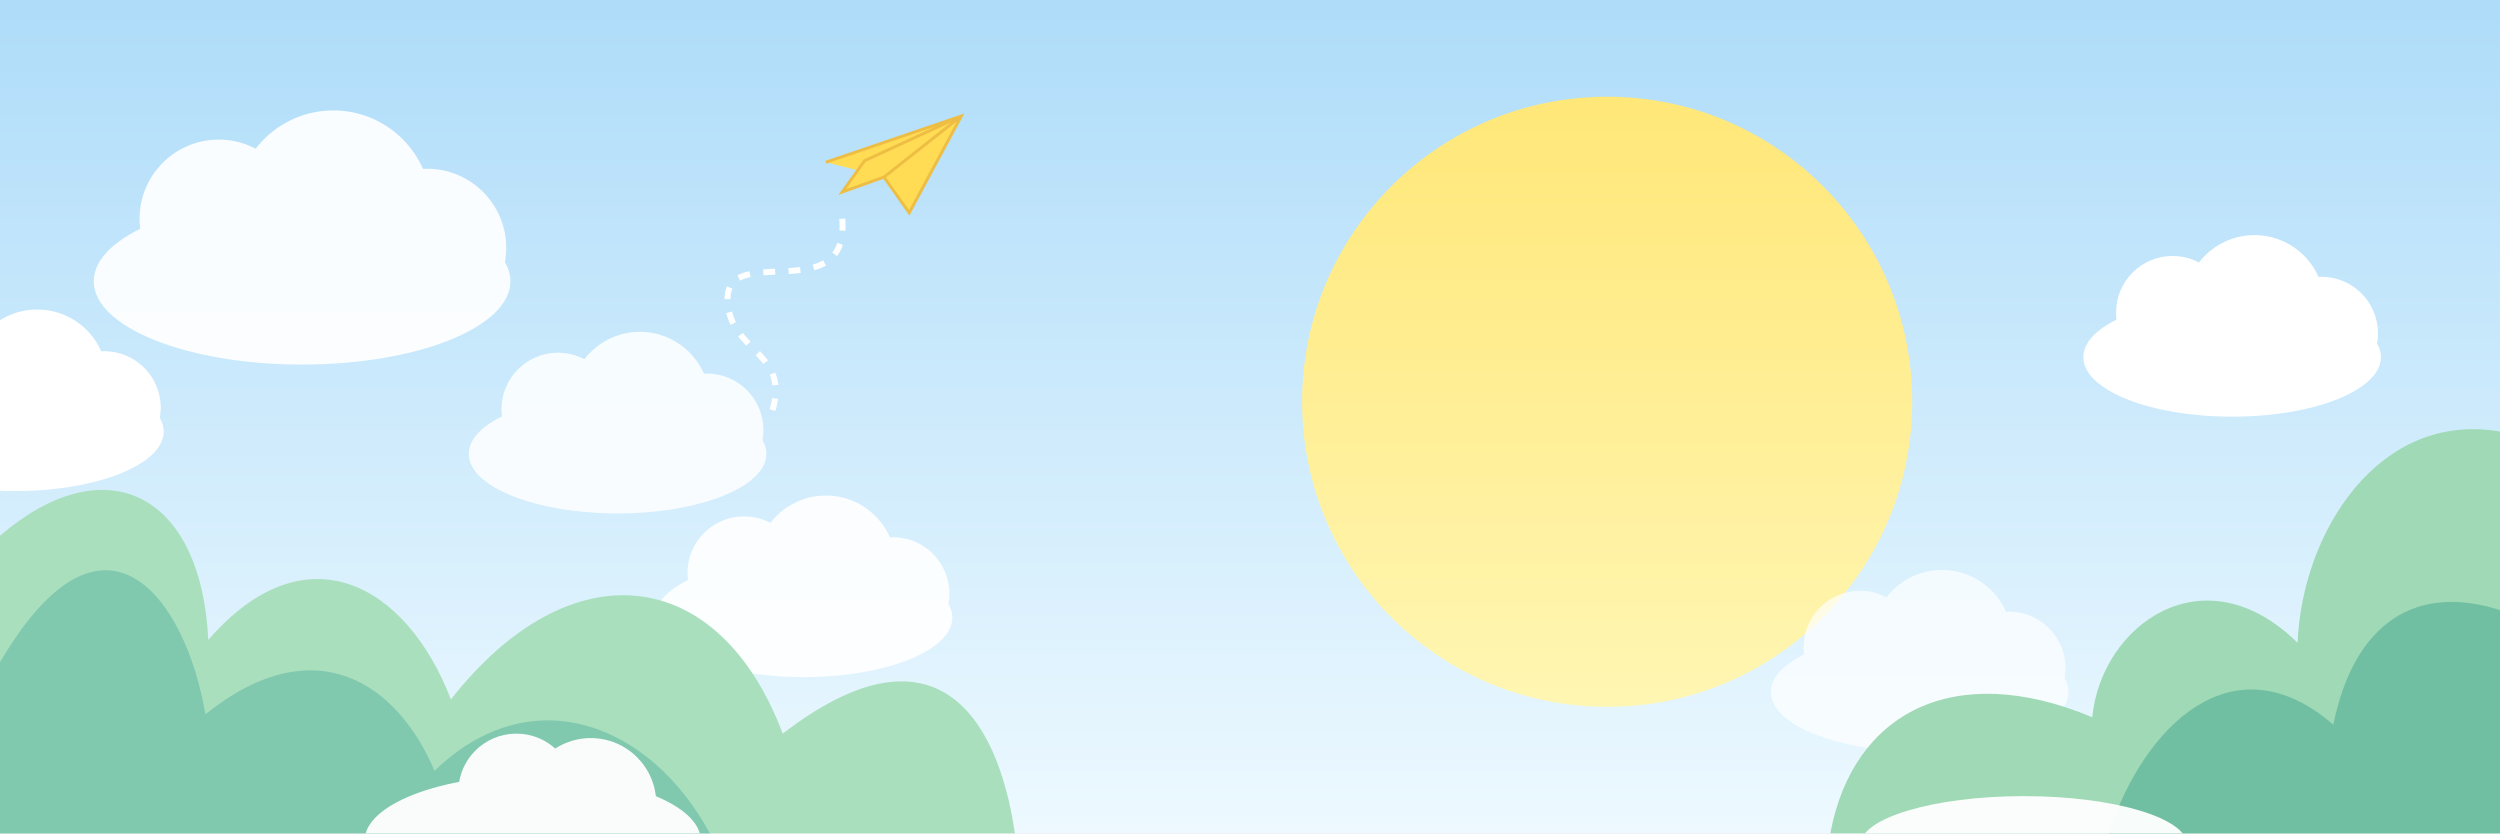
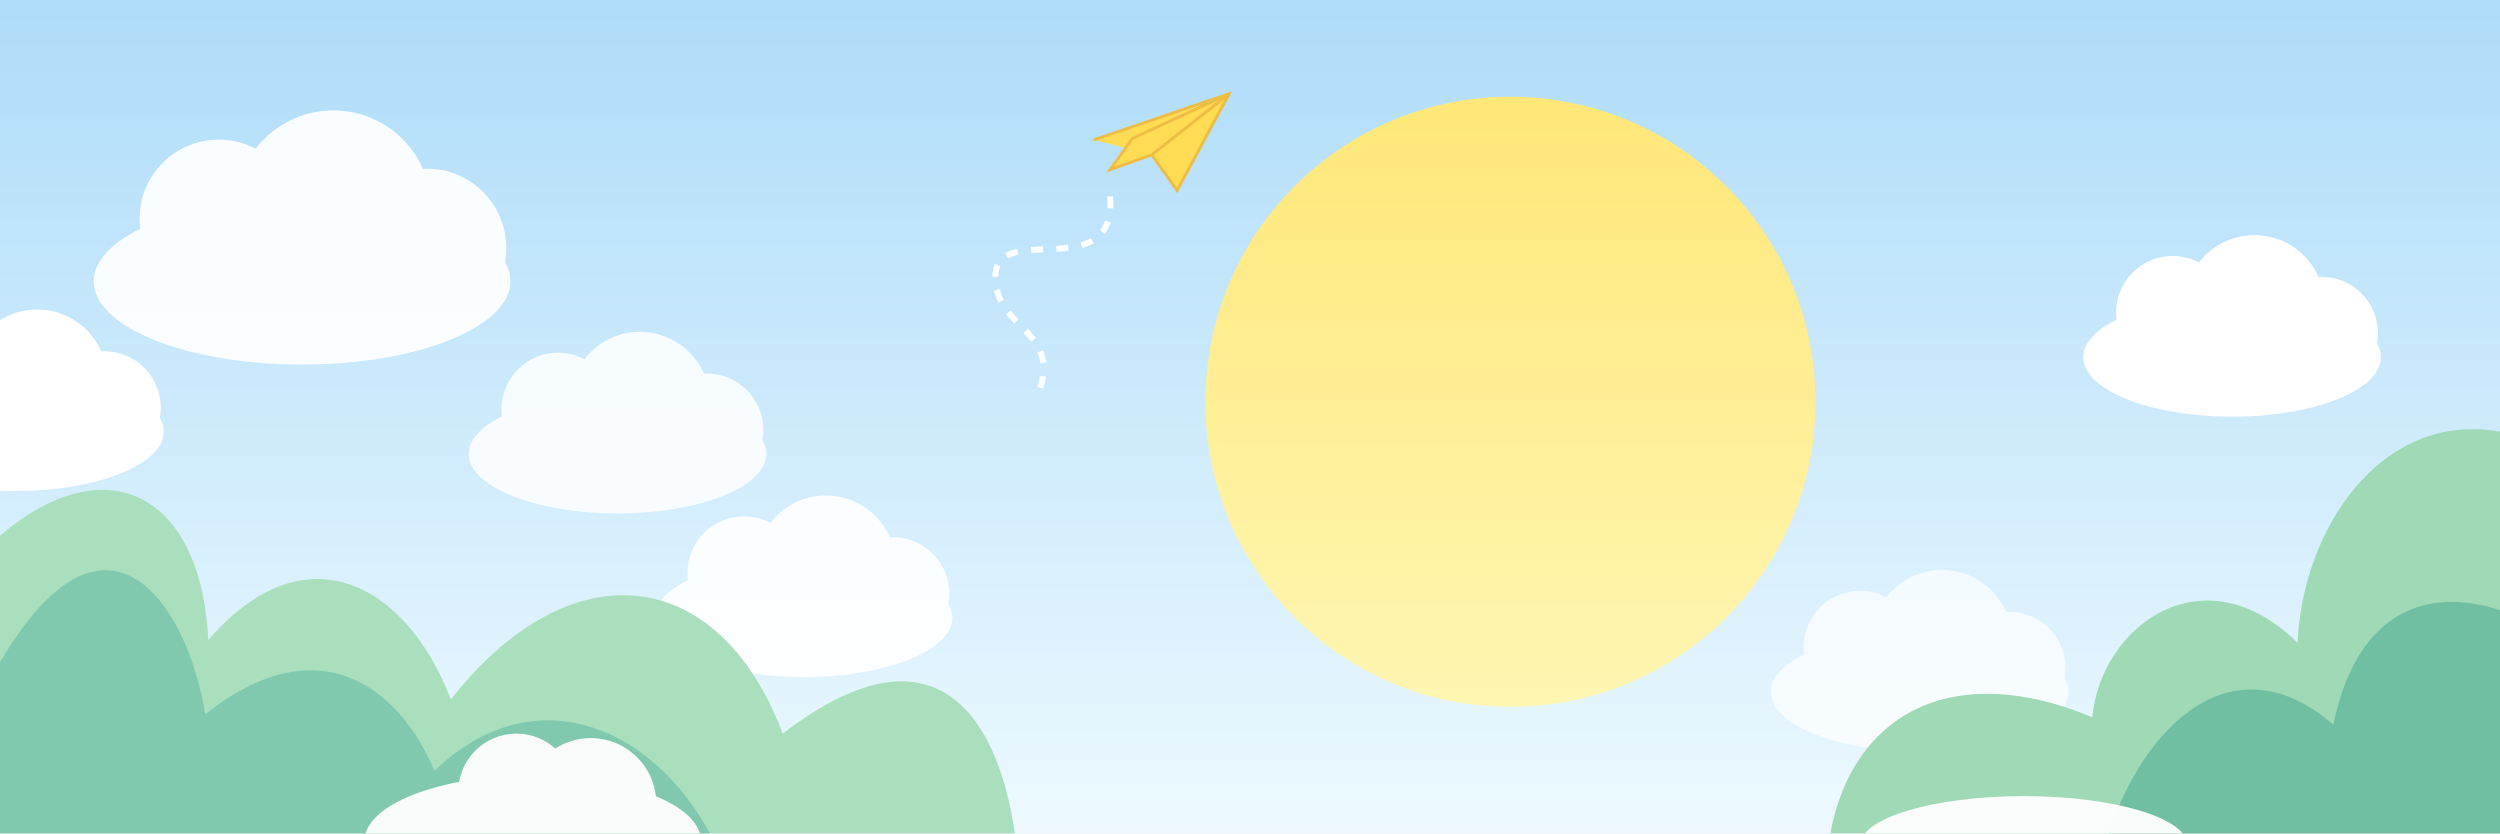
<svg xmlns="http://www.w3.org/2000/svg" viewBox="0 0 1680 560" preserveAspectRatio="xMidYMid slice">
  <defs>
    <linearGradient id="sky" x2="0" y2="1">
      <stop stop-color="#aedcf9" />
      <stop offset="1" stop-color="#edf9ff" />
    </linearGradient>
    <linearGradient id="sun" x2="0" y2="1">
      <stop stop-color="#ffe778" />
      <stop offset="1" stop-color="#fff6b3" />
    </linearGradient>
    <g id="cloud" fill="#fff">
      <ellipse cx="100" cy="65" rx="100" ry="40" />
      <circle cx="60" cy="35" r="38" />
      <circle cx="115" cy="30" r="47" />
      <circle cx="160" cy="49" r="38" />
    </g>
  </defs>
  <path fill="url(#sky)" d="M0 0h1680v560H0z" />
-   <circle cx="1080" cy="270" r="205" fill="url(#sun)" />
+   <circle cx="1015" cy="270" r="205" fill="url(#sun)" />
  <use href="#cloud" x="45" y="70" transform="scale(1.4)" opacity=".92" />
  <use href="#cloud" x="315" y="240" opacity=".85" />
  <use href="#cloud" x="1400" y="175" />
  <use href="#cloud" x="-90" y="225" />
  <use href="#cloud" x="440" y="350" opacity=".9" />
  <use href="#cloud" x="1190" y="400" opacity=".7" />
  <path d="M0 360C70 300 135 330 140 430c65-75 133-38 163 40 80-102 180-91 223 23 100-77 144-15 156 67H0Z" fill="#aadfbe" />
  <path d="M0 445c70-119 125-43 138 35 75-60 130-19 154 38 65-63 145-32 185 42H0Z" fill="#80c9af" />
  <path d="M1680 290c-81-14-133 67-136 142-63-62-132-12-138 50-93-39-161-3-176 78h450Z" fill="#a0d9b6" />
  <path d="M1680 410c-56-18-98 8-112 77-67-58-127 0-151 73h263Z" fill="#71bfa2" />
  <g fill="#fff" opacity=".95">
    <ellipse cx="358" cy="565" rx="113" ry="44" />
    <circle cx="347" cy="532" r="39" />
    <circle cx="397" cy="540" r="44" />
    <ellipse cx="1360" cy="568" rx="110" ry="33" />
  </g>
-   <path d="m555 109 91-31-35 65-17-24-28 10 15-21 65-30-52 41" fill="#ffdc54" stroke="#edbe43" stroke-width="2" />
-   <path d="M566 147c5 62-81 13-77 57 3 33 42 33 30 72" fill="none" stroke="white" stroke-width="4" stroke-dasharray="8 9" />
+   <g transform="translate(180, -15)">
+     <path d="m555 109 91-31-35 65-17-24-28 10 15-21 65-30-52 41" fill="#ffdc54" stroke="#edbe43" stroke-width="2" />
+     <path d="M566 147c5 62-81 13-77 57 3 33 42 33 30 72" fill="none" stroke="white" stroke-width="4" stroke-dasharray="8 9" />
+   </g>
</svg>
